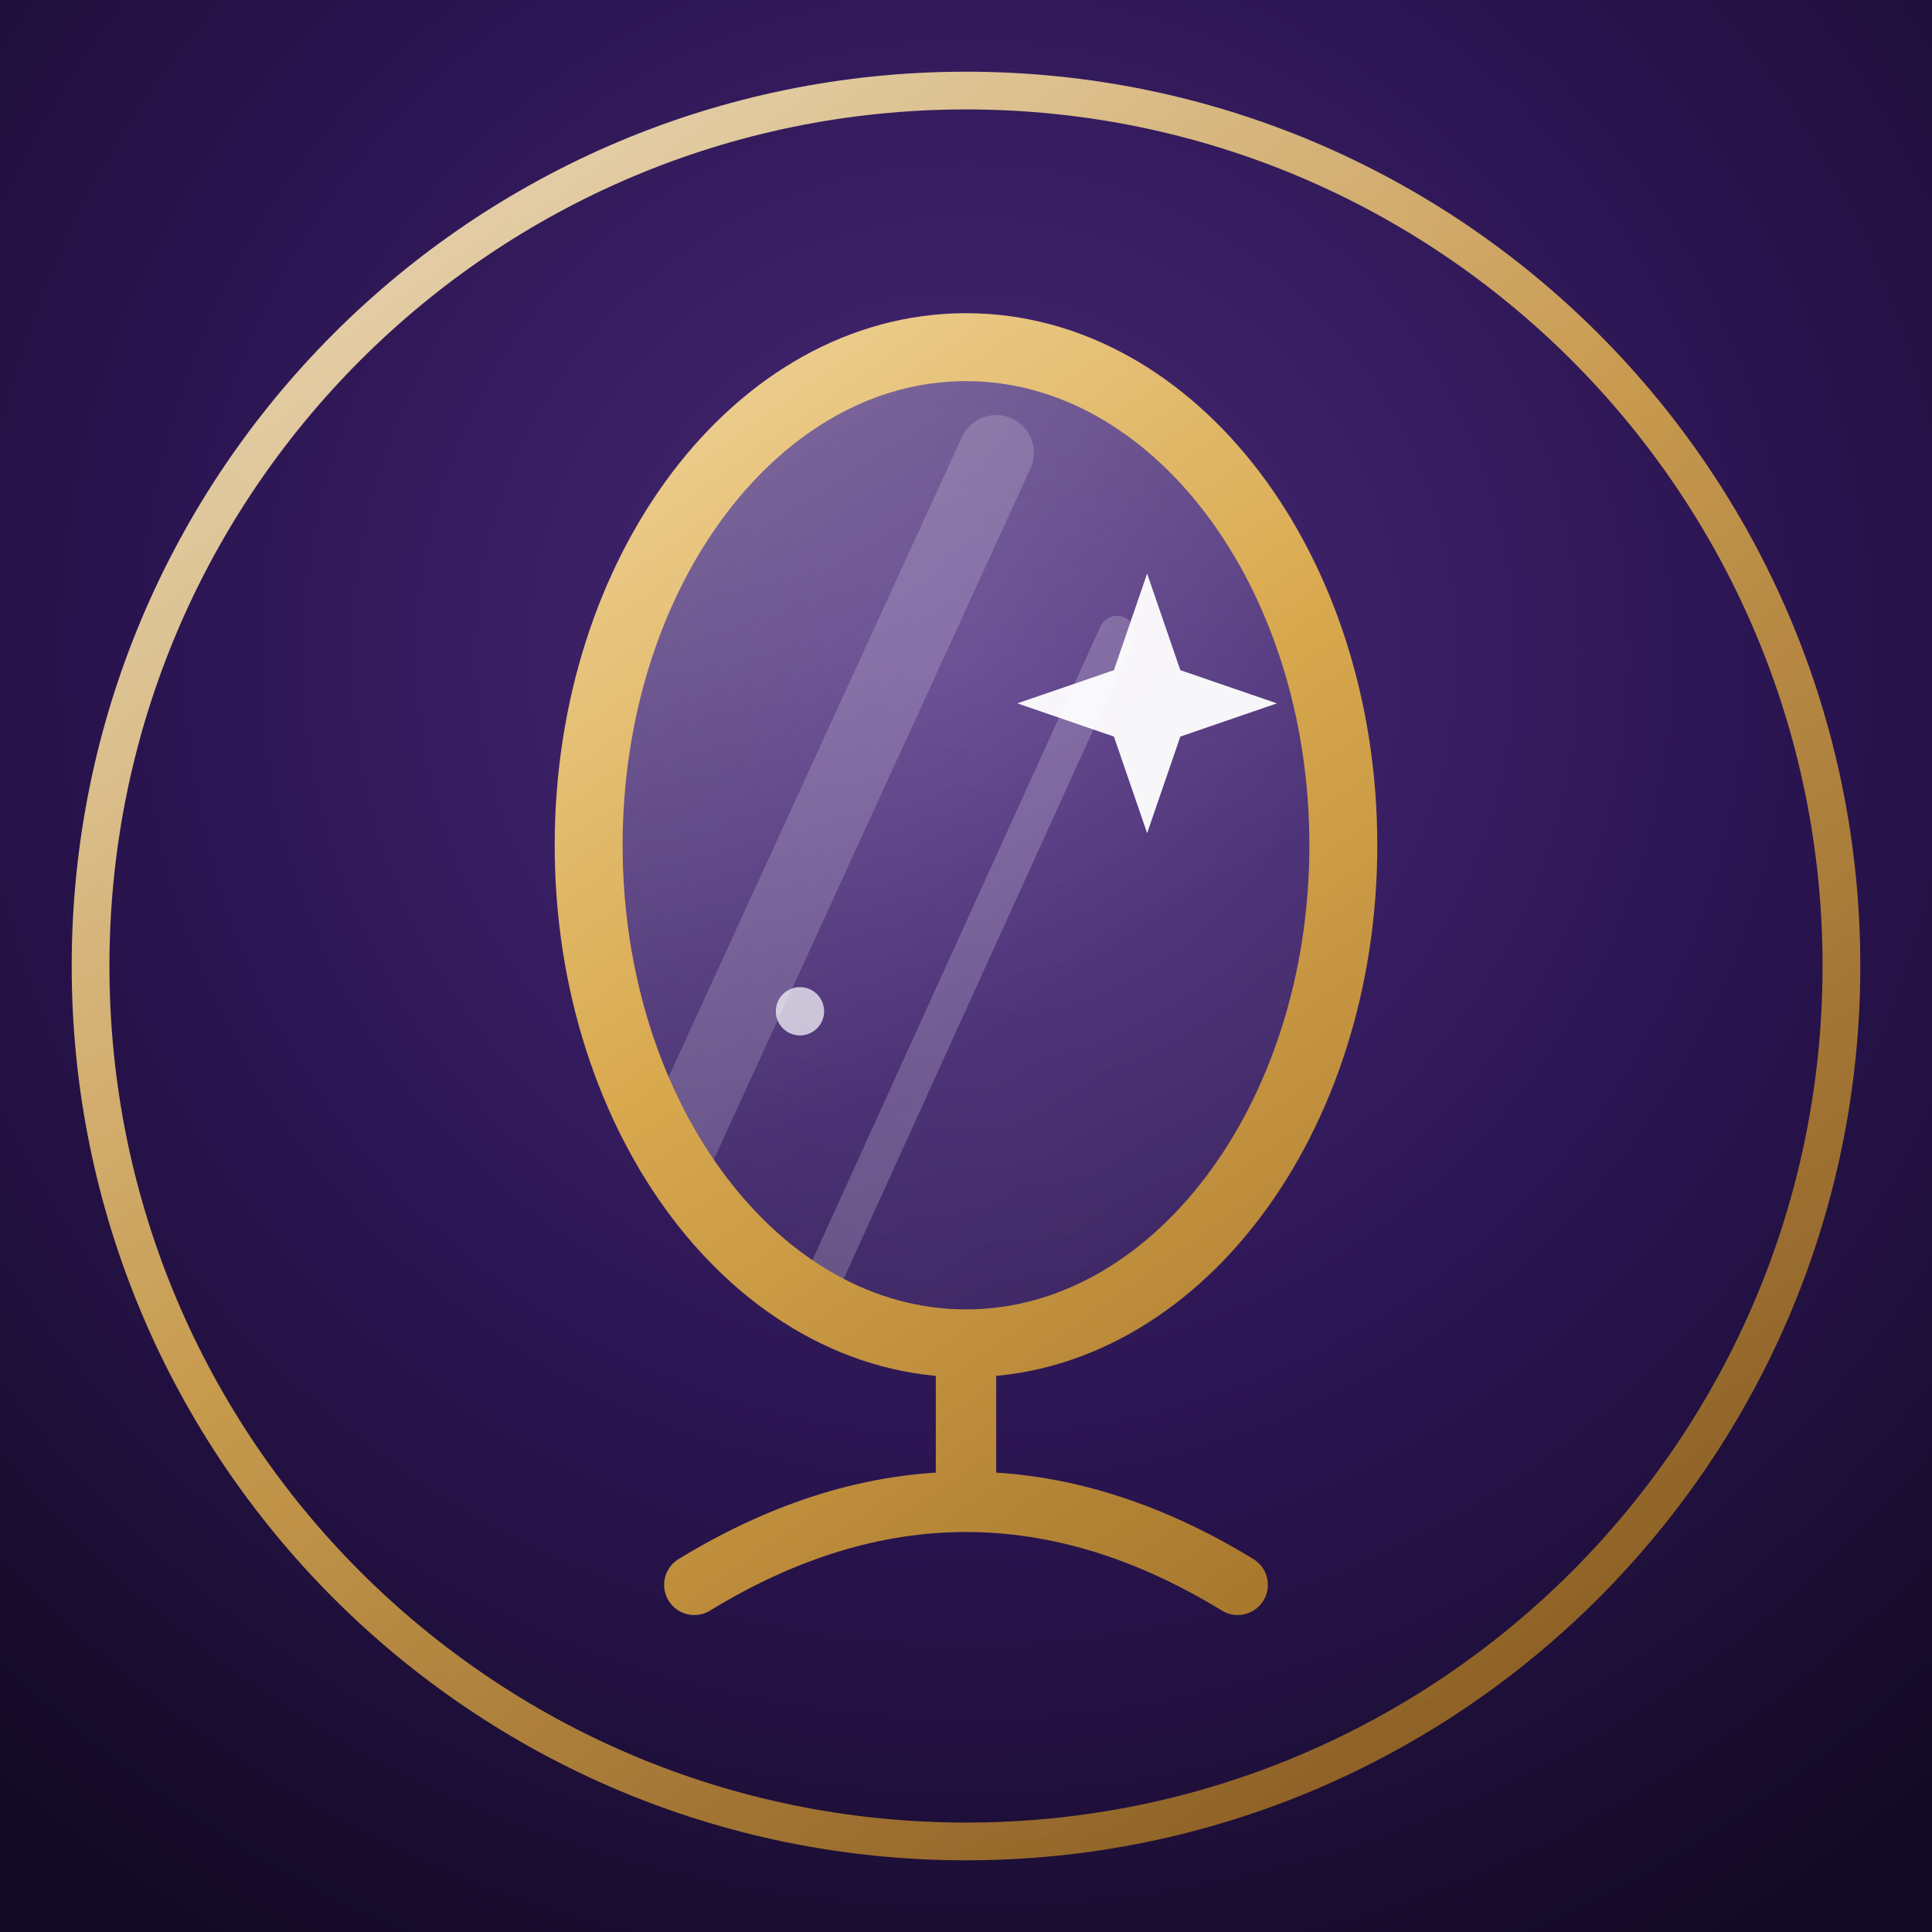
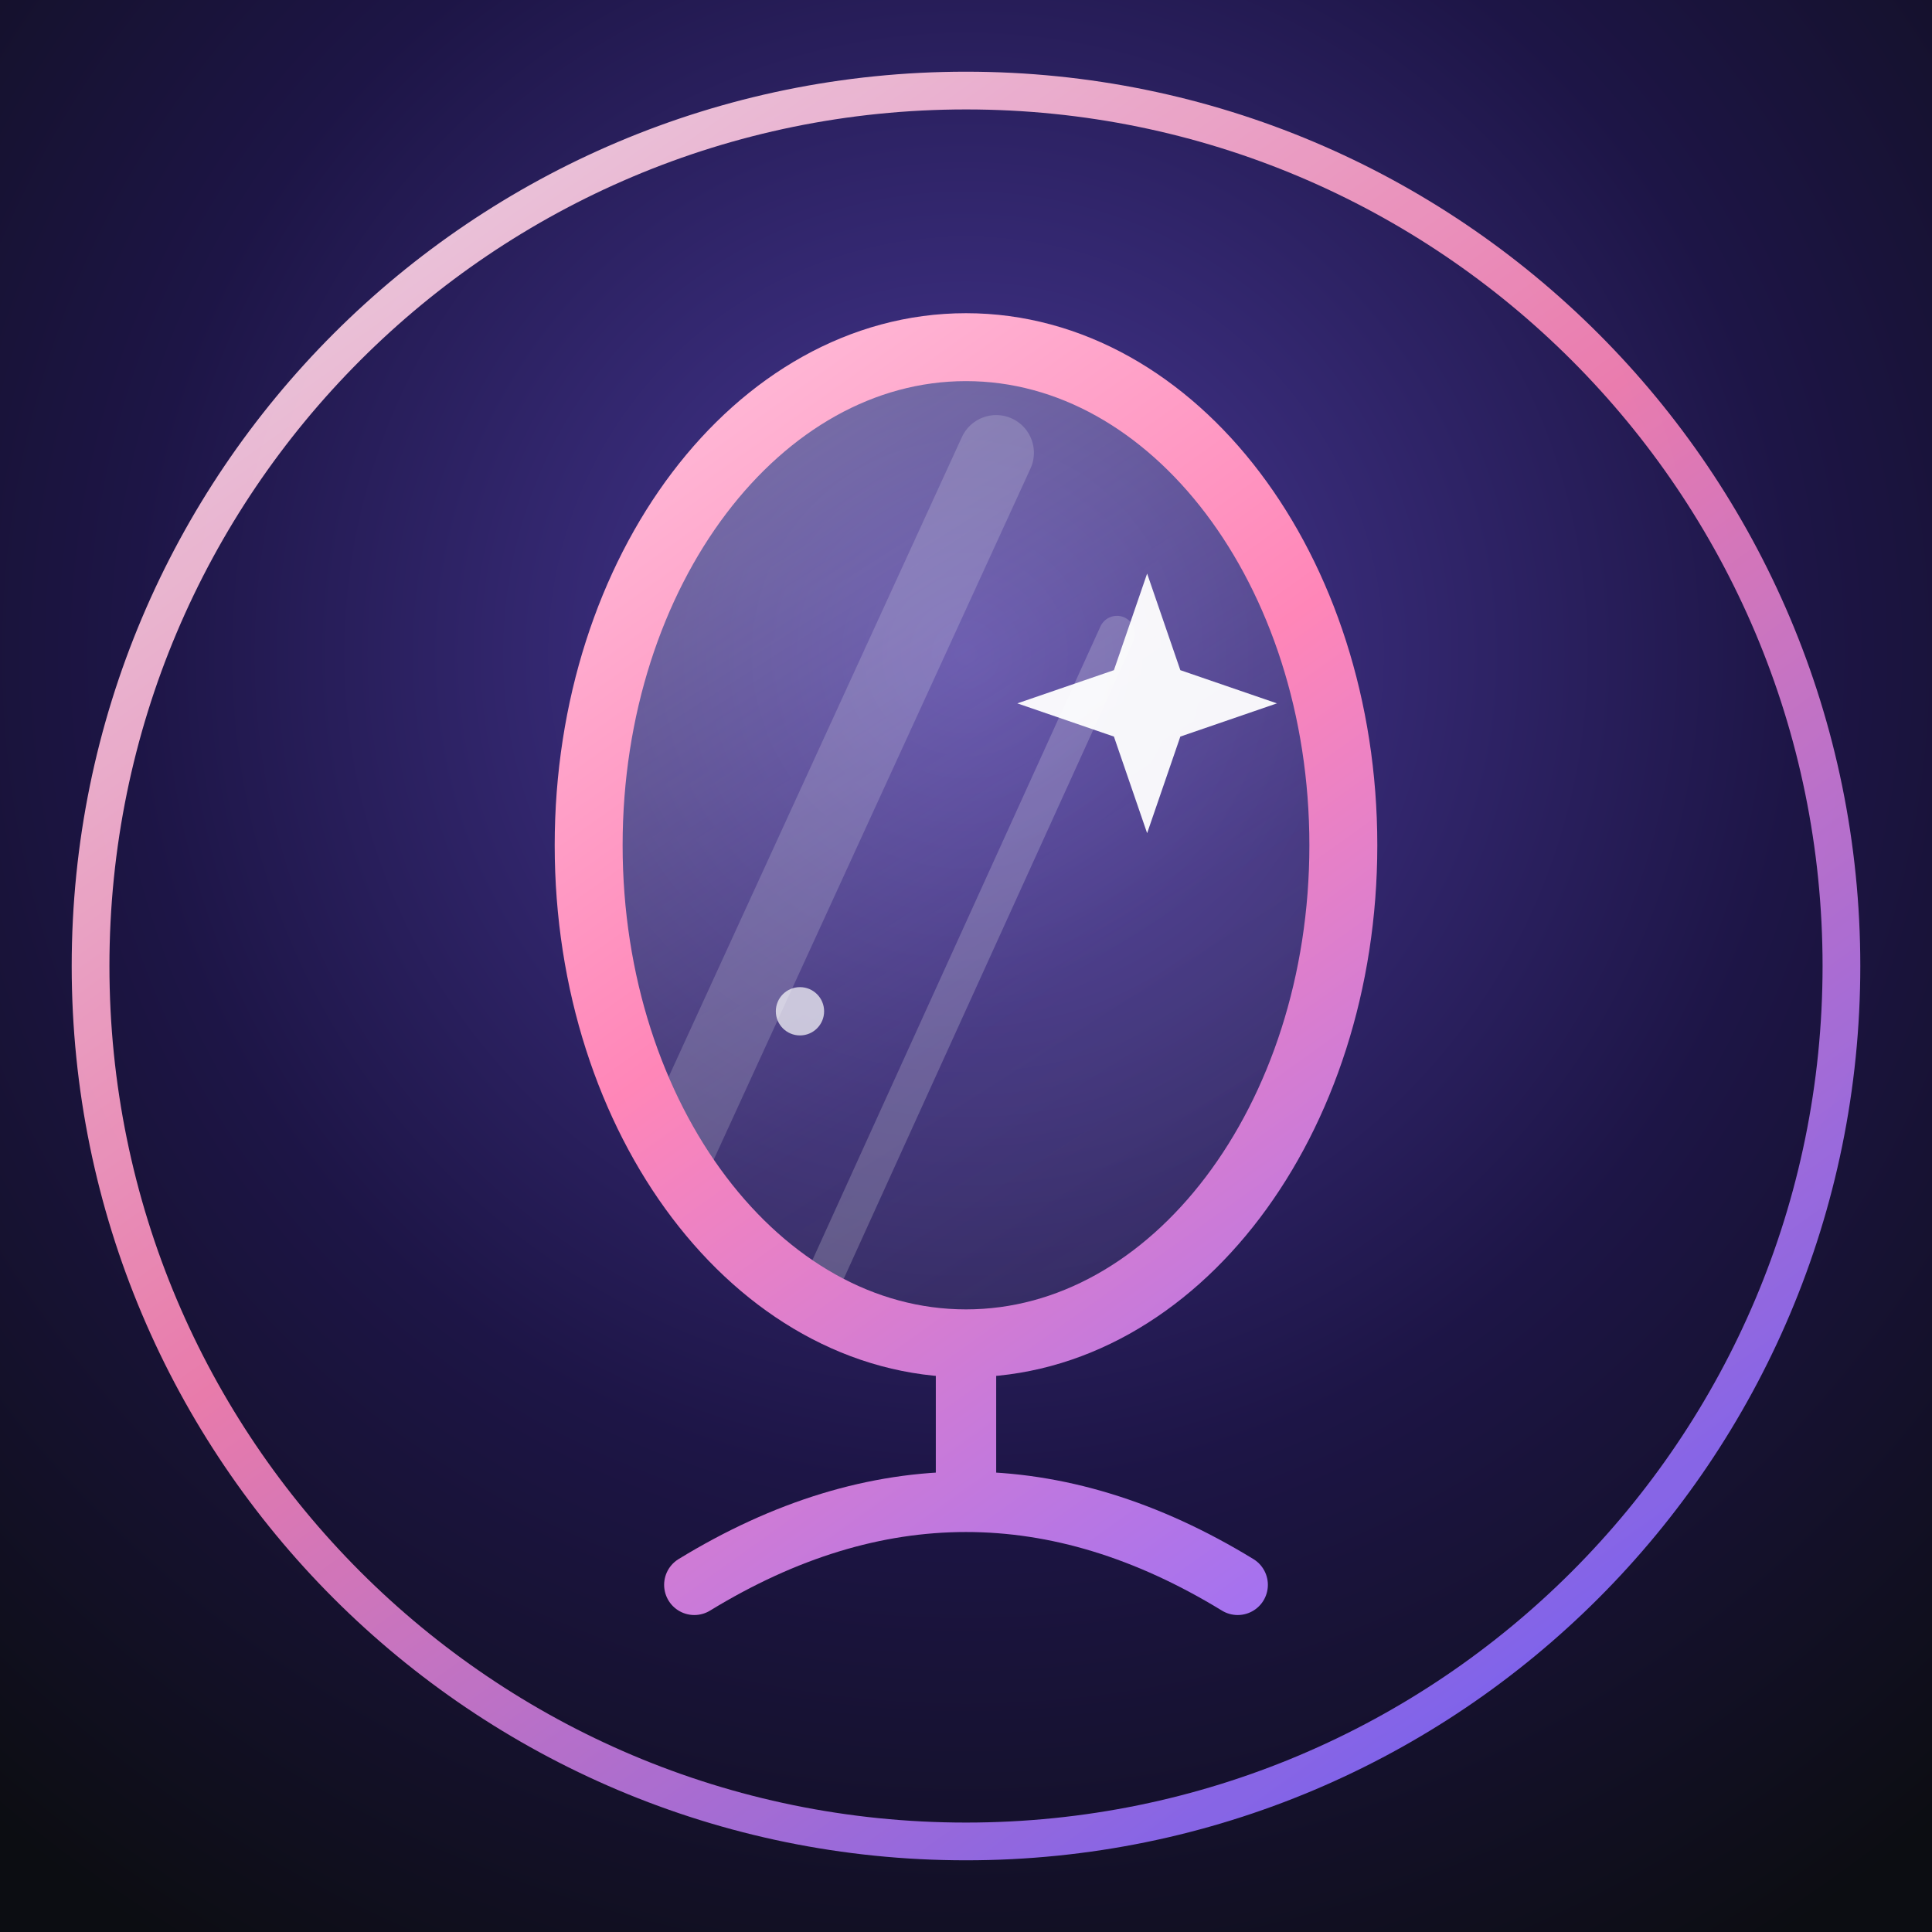
<svg xmlns="http://www.w3.org/2000/svg" viewBox="0 0 128 128" role="img" aria-hidden="true">
  <defs>
    <radialGradient id="bg" cx="50%" cy="34%" r="78%">
-       <stop offset="0%" stop-color="#4a2a78" />
-       <stop offset="55%" stop-color="#2a1450" />
-       <stop offset="100%" stop-color="#120a22" />
+       <stop offset="0%" stop-color="#4a3a9a" />
+       <stop offset="55%" stop-color="#1d1546" />
+       <stop offset="100%" stop-color="#0c0d12" />
    </radialGradient>
    <linearGradient id="gold" x1="30" y1="14" x2="100" y2="112" gradientUnits="userSpaceOnUse">
-       <stop offset="0%" stop-color="#f7e2b0" />
-       <stop offset="45%" stop-color="#d9a94f" />
-       <stop offset="100%" stop-color="#9a6a24" />
+       <stop offset="0%" stop-color="#ffd3e6" />
+       <stop offset="45%" stop-color="#ff86b8" />
+       <stop offset="100%" stop-color="#8b6cff" />
    </linearGradient>
    <linearGradient id="glass" x1="44" y1="26" x2="86" y2="92" gradientUnits="userSpaceOnUse">
      <stop offset="0%" stop-color="#ffffff" stop-opacity="0.34" />
      <stop offset="60%" stop-color="#d8c4ff" stop-opacity="0.12" />
      <stop offset="100%" stop-color="#ffffff" stop-opacity="0.04" />
    </linearGradient>
    <clipPath id="mirror">
      <ellipse cx="64" cy="56" rx="25" ry="33" />
    </clipPath>
  </defs>
  <rect width="128" height="128" fill="url(#bg)" />
  <circle cx="64" cy="64" r="58" fill="none" stroke="url(#gold)" stroke-width="2.5" opacity="0.9" />
  <ellipse cx="64" cy="56" rx="25" ry="33" fill="url(#glass)" />
  <g clip-path="url(#mirror)" stroke="#fff" stroke-linecap="round" opacity="0.5">
    <path d="M44 78 L66 30" stroke-width="5" opacity="0.35" />
    <path d="M54 86 L74 42" stroke-width="2.4" opacity="0.4" />
  </g>
  <ellipse cx="64" cy="56" rx="25" ry="33" fill="none" stroke="url(#gold)" stroke-width="4.5" />
  <path d="M76 38 L78.2 44.4 L84.6 46.6 L78.2 48.8 L76 55.2 L73.8 48.8 L67.4 46.6 L73.8 44.4 Z" fill="#fff" opacity="0.95" />
  <circle cx="53" cy="67" r="1.6" fill="#fff" opacity="0.7" />
  <path d="M64 89 V99" stroke="url(#gold)" stroke-width="4" stroke-linecap="round" />
  <path d="M46 105 Q64 94 82 105" fill="none" stroke="url(#gold)" stroke-width="4" stroke-linecap="round" />
</svg>
